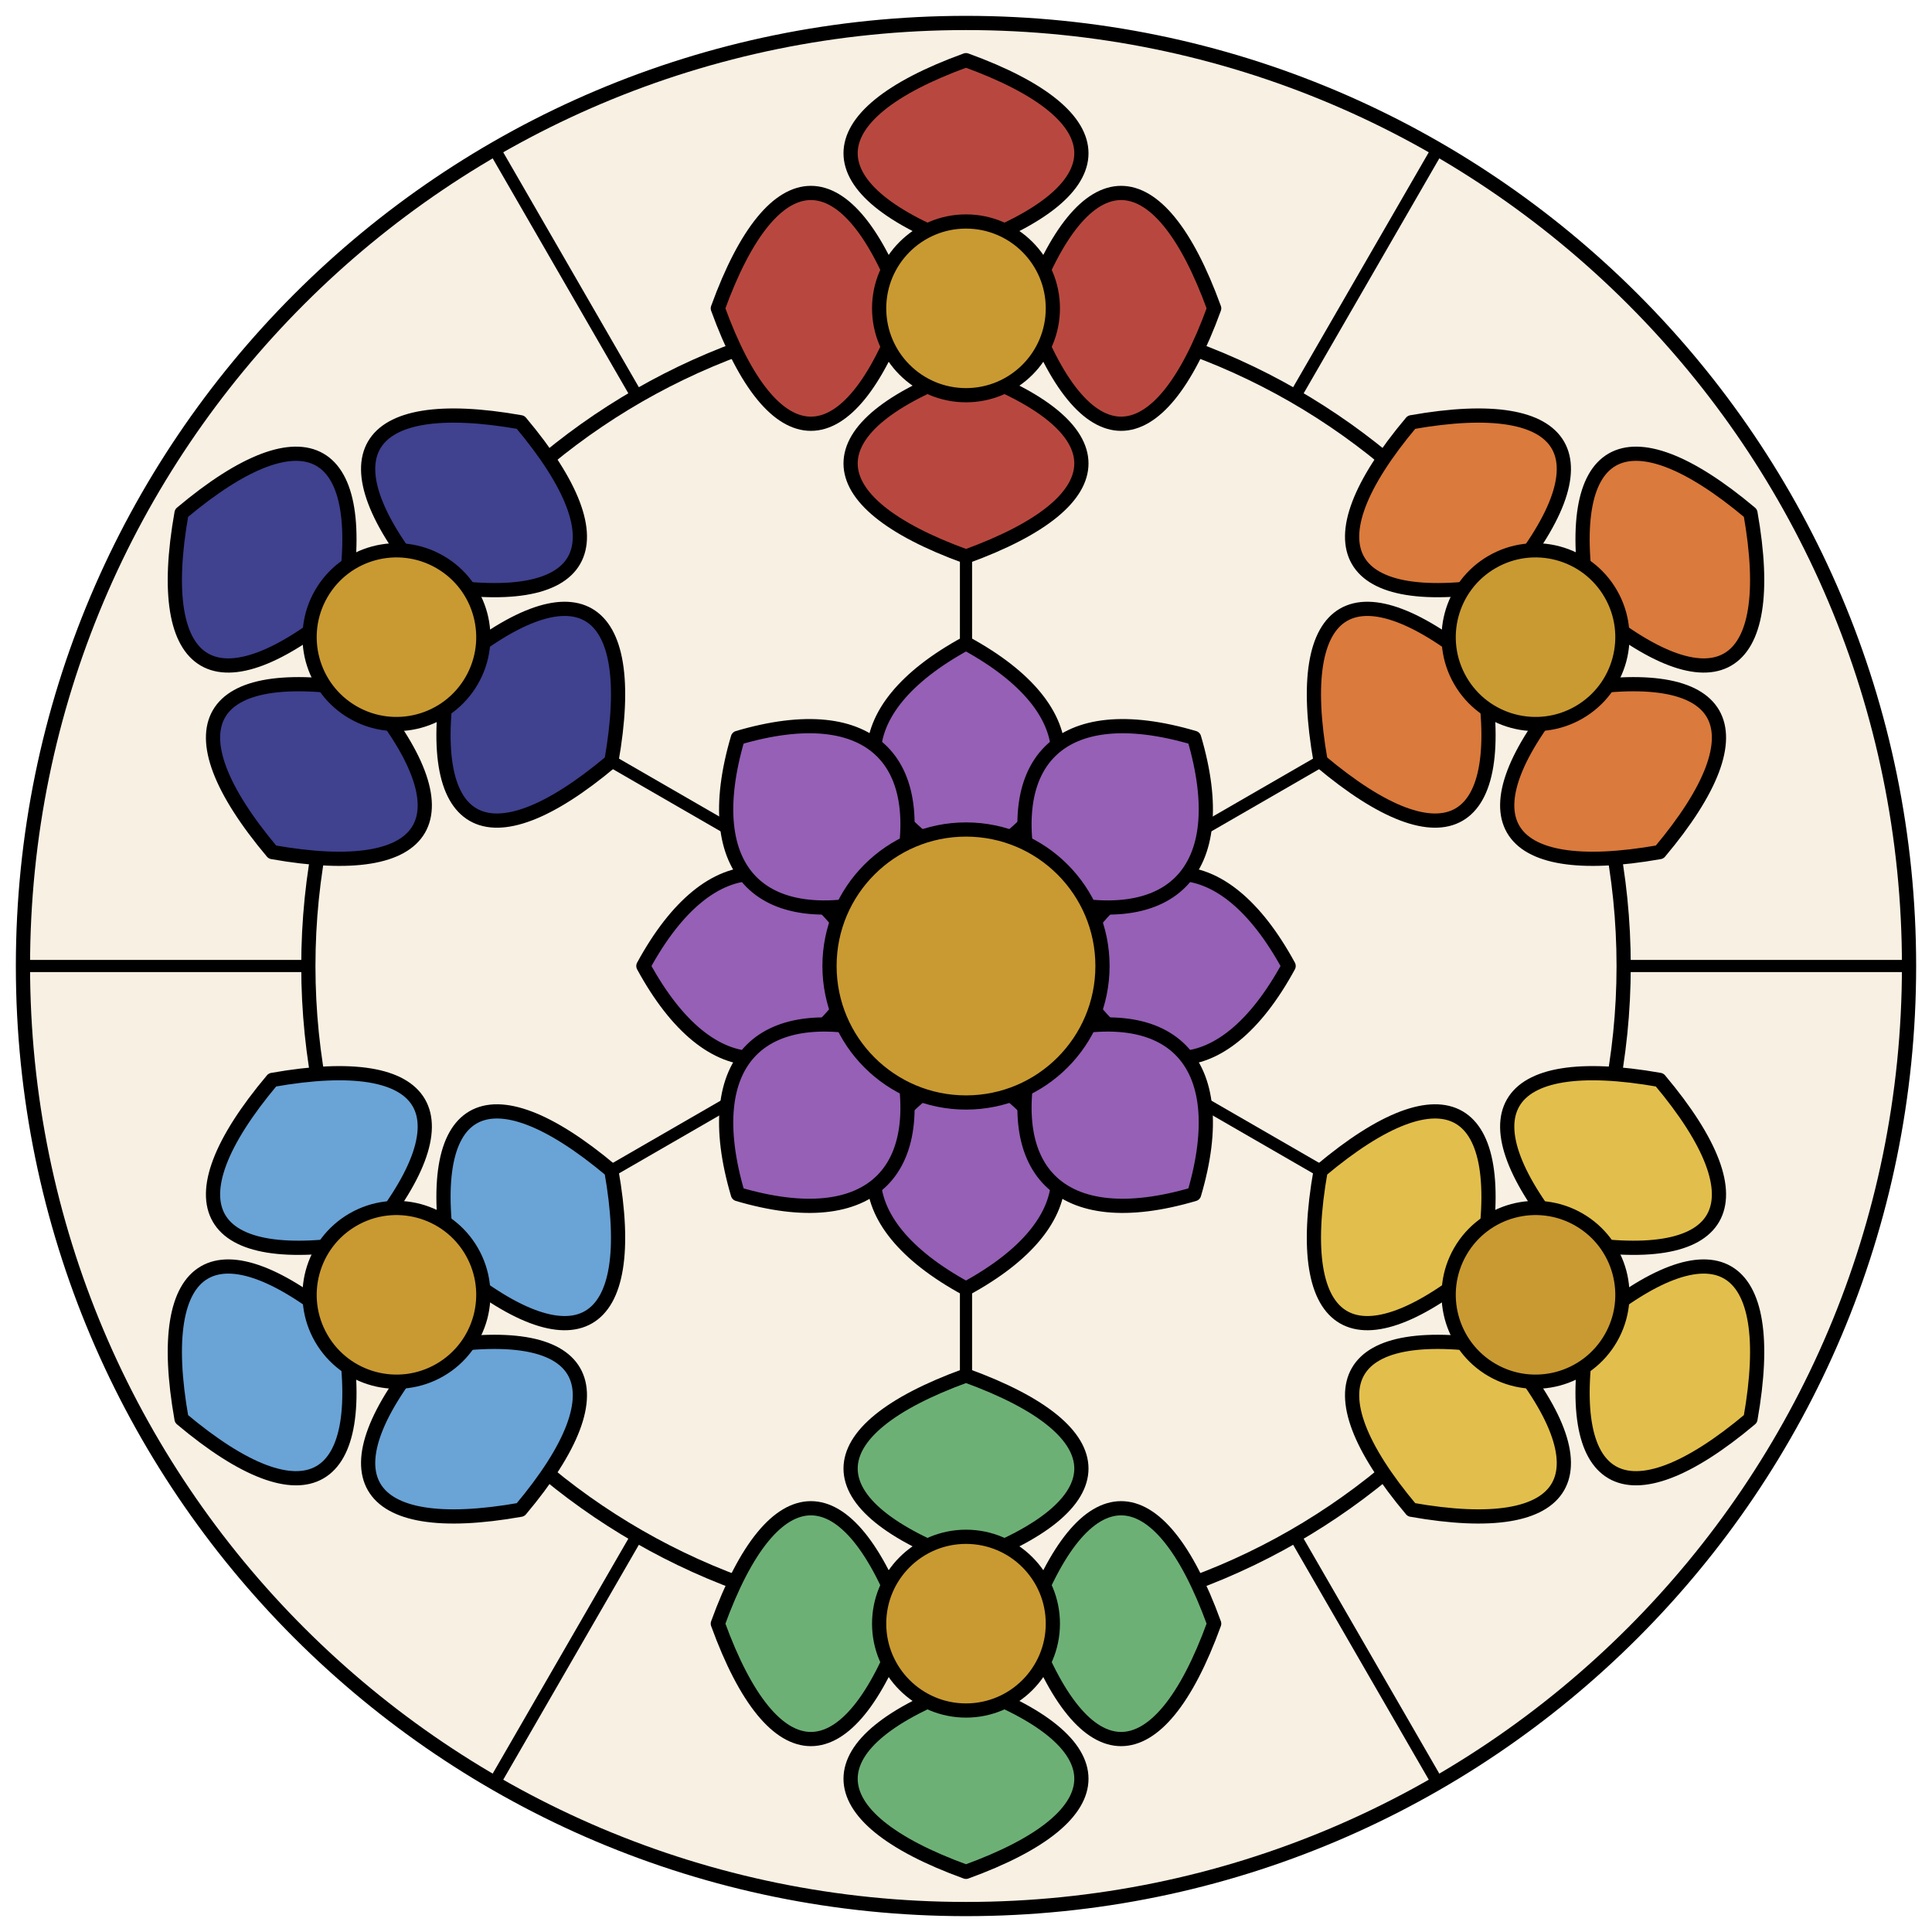
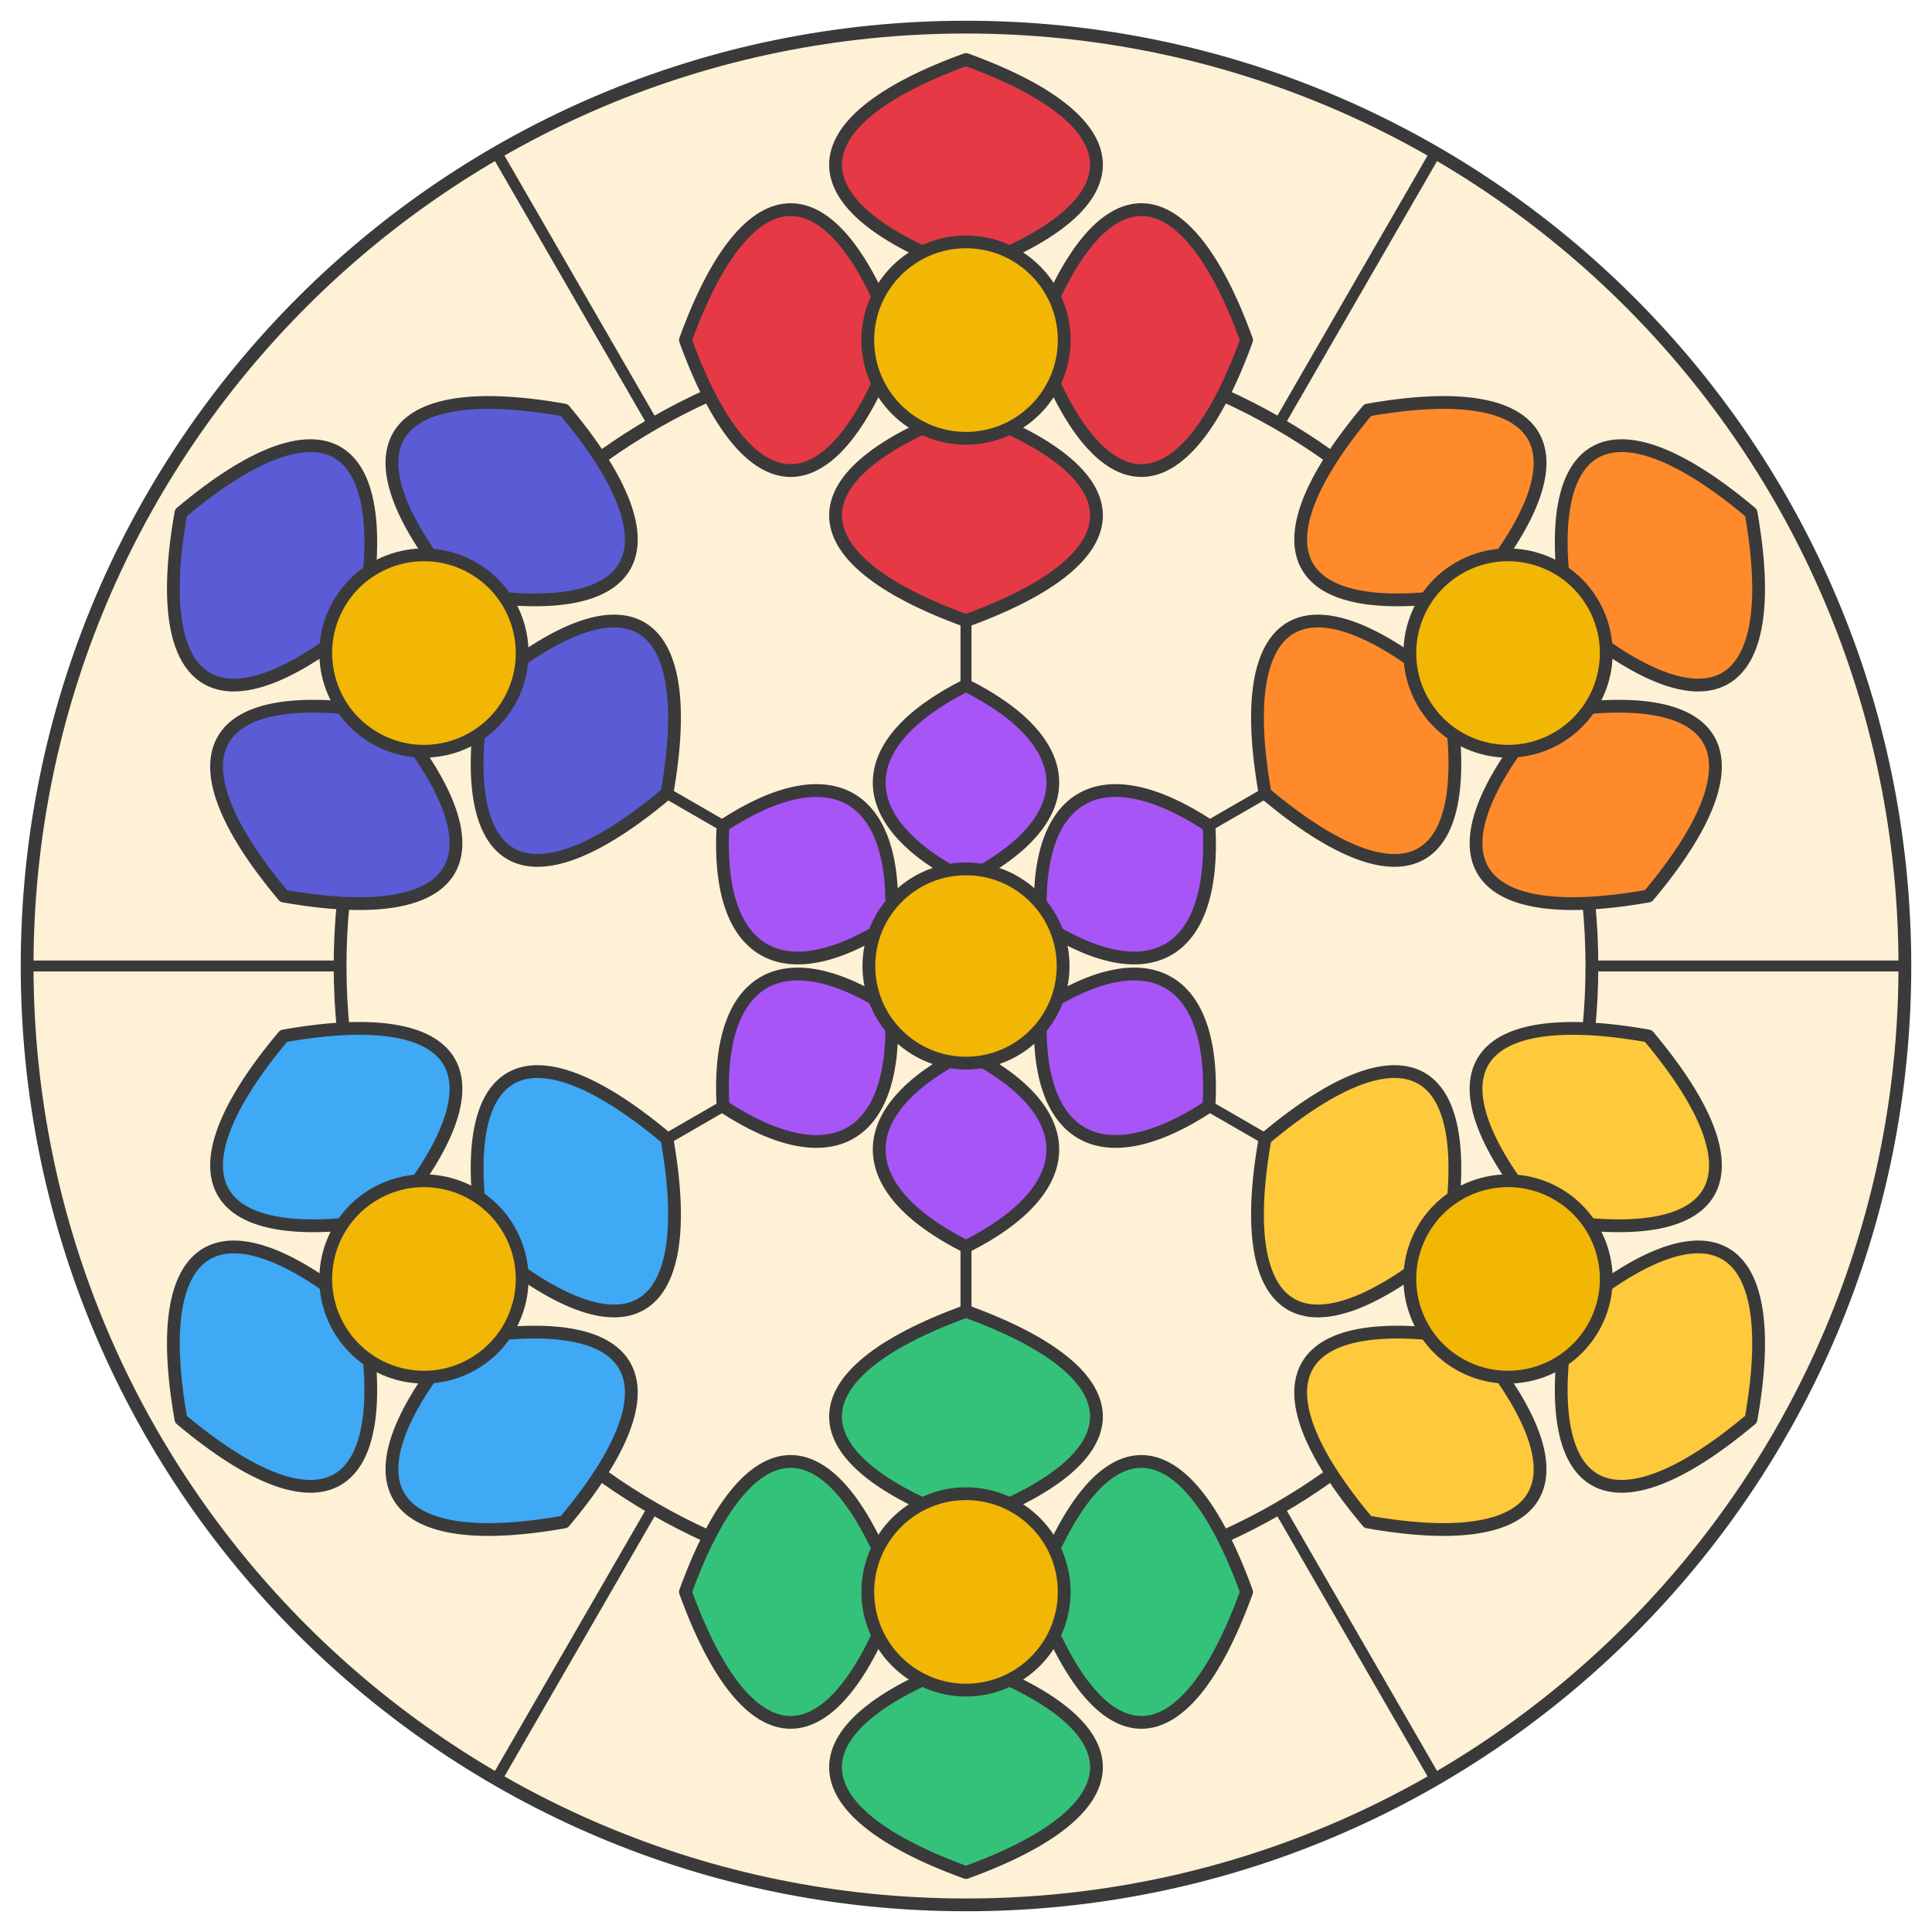
- <svg xmlns="http://www.w3.org/2000/svg" width="168mm" height="168mm" viewBox="-84 -84 168 168">
-   <g transform="scale(1.079)">
-     <circle cx="0" cy="0" r="76" fill="#F7F0E3" stroke="#000000" stroke-width="1.145" stroke-linejoin="round" stroke-linecap="round" />
-     <circle cx="0" cy="0" r="53" fill="none" stroke="#000000" stroke-width="1.145" stroke-linejoin="round" stroke-linecap="round" />
-     <path d="M26.5,-45.899 L38,-65.818" fill="none" stroke="#000000" stroke-width="0.981" stroke-linejoin="round" stroke-linecap="round" />
-     <path d="M0,0 L0,-53" fill="none" stroke="#000000" stroke-width="0.981" stroke-linejoin="round" stroke-linecap="round" />
-     <path d="M53,0 L76,0" fill="none" stroke="#000000" stroke-width="0.981" stroke-linejoin="round" stroke-linecap="round" />
-     <path d="M0,0 L45.899,-26.5" fill="none" stroke="#000000" stroke-width="0.981" stroke-linejoin="round" stroke-linecap="round" />
-     <path d="M26.5,45.899 L38,65.818" fill="none" stroke="#000000" stroke-width="0.981" stroke-linejoin="round" stroke-linecap="round" />
-     <path d="M0,0 L45.899,26.5" fill="none" stroke="#000000" stroke-width="0.981" stroke-linejoin="round" stroke-linecap="round" />
-     <path d="M-26.5,45.899 L-38,65.818" fill="none" stroke="#000000" stroke-width="0.981" stroke-linejoin="round" stroke-linecap="round" />
-     <path d="M0,0 L0,53" fill="none" stroke="#000000" stroke-width="0.981" stroke-linejoin="round" stroke-linecap="round" />
-     <path d="M-53,0 L-76,0" fill="none" stroke="#000000" stroke-width="0.981" stroke-linejoin="round" stroke-linecap="round" />
-     <path d="M0,0 L-45.899,26.5" fill="none" stroke="#000000" stroke-width="0.981" stroke-linejoin="round" stroke-linecap="round" />
-     <path d="M-26.5,-45.899 L-38,-65.818" fill="none" stroke="#000000" stroke-width="0.981" stroke-linejoin="round" stroke-linecap="round" />
-     <path d="M0,0 L-45.899,-26.5" fill="none" stroke="#000000" stroke-width="0.981" stroke-linejoin="round" stroke-linecap="round" />
+ <svg xmlns="http://www.w3.org/2000/svg" width="140mm" height="140mm" viewBox="-70 -70 140 140">
+   <g transform="scale(0.782)">
+     <circle cx="0" cy="0" r="87" fill="#FFF1D6" stroke="#3A3A3A" stroke-width="1.185" stroke-linejoin="round" stroke-linecap="round" />
+     <circle cx="0" cy="0" r="58" fill="none" stroke="#3A3A3A" stroke-width="1.185" stroke-linejoin="round" stroke-linecap="round" />
+     <path d="M29,-50.229 L43.5,-75.344" fill="none" stroke="#3A3A3A" stroke-width="1.016" stroke-linejoin="round" stroke-linecap="round" />
+     <path d="M0,0 L0,-58" fill="none" stroke="#3A3A3A" stroke-width="1.016" stroke-linejoin="round" stroke-linecap="round" />
+     <path d="M58,0 L87,0" fill="none" stroke="#3A3A3A" stroke-width="1.016" stroke-linejoin="round" stroke-linecap="round" />
+     <path d="M0,0 L50.229,-29" fill="none" stroke="#3A3A3A" stroke-width="1.016" stroke-linejoin="round" stroke-linecap="round" />
+     <path d="M29,50.229 L43.5,75.344" fill="none" stroke="#3A3A3A" stroke-width="1.016" stroke-linejoin="round" stroke-linecap="round" />
+     <path d="M0,0 L50.229,29" fill="none" stroke="#3A3A3A" stroke-width="1.016" stroke-linejoin="round" stroke-linecap="round" />
+     <path d="M-29,50.229 L-43.5,75.344" fill="none" stroke="#3A3A3A" stroke-width="1.016" stroke-linejoin="round" stroke-linecap="round" />
+     <path d="M0,0 L0,58" fill="none" stroke="#3A3A3A" stroke-width="1.016" stroke-linejoin="round" stroke-linecap="round" />
+     <path d="M-58,0 L-87,0" fill="none" stroke="#3A3A3A" stroke-width="1.016" stroke-linejoin="round" stroke-linecap="round" />
+     <path d="M0,0 L-50.229,29" fill="none" stroke="#3A3A3A" stroke-width="1.016" stroke-linejoin="round" stroke-linecap="round" />
+     <path d="M-29,-50.229 L-43.5,-75.344" fill="none" stroke="#3A3A3A" stroke-width="1.016" stroke-linejoin="round" stroke-linecap="round" />
+     <path d="M0,0 L-50.229,-29" fill="none" stroke="#3A3A3A" stroke-width="1.016" stroke-linejoin="round" stroke-linecap="round" />
    <g transform="translate(0,0) rotate(0)">
      <g class="petalo-flor">
-         <path d="M0,-8 C9.92,-13.4 9.92,-20.6 0,-26 C-9.92,-20.6 -9.92,-13.4 0,-8 Z" fill="#9560B5" stroke="#000000" stroke-width="1.145" stroke-linejoin="round" stroke-linecap="round" />
+         <path d="M0,-8 C10.726,-13.4 10.726,-20.6 0,-26 C-10.726,-20.6 -10.726,-13.4 0,-8 Z" fill="#A855F7" stroke="#3A3A3A" stroke-width="1.185" stroke-linejoin="round" stroke-linecap="round" />
      </g>
      <g class="petalo-flor">
-         <path d="M8,0 C13.4,9.92 20.6,9.92 26,0 C20.6,-9.92 13.4,-9.92 8,0 Z" fill="#9560B5" stroke="#000000" stroke-width="1.145" stroke-linejoin="round" stroke-linecap="round" />
+         <path d="M6.928,4 C6.242,15.989 12.477,19.589 22.517,13 C23.203,1.011 16.968,-2.589 6.928,4 Z" fill="#A855F7" stroke="#3A3A3A" stroke-width="1.185" stroke-linejoin="round" stroke-linecap="round" />
      </g>
      <g class="petalo-flor">
-         <path d="M0,8 C-9.92,13.4 -9.92,20.6 0,26 C9.92,20.6 9.92,13.4 0,8 Z" fill="#9560B5" stroke="#000000" stroke-width="1.145" stroke-linejoin="round" stroke-linecap="round" />
+         <path d="M-6.928,4 C-16.968,-2.589 -23.203,1.011 -22.517,13 C-12.477,19.589 -6.242,15.989 -6.928,4 Z" fill="#A855F7" stroke="#3A3A3A" stroke-width="1.185" stroke-linejoin="round" stroke-linecap="round" />
      </g>
      <g class="petalo-flor">
-         <path d="M-8,0 C-13.4,-9.92 -20.6,-9.92 -26,0 C-20.6,9.92 -13.4,9.92 -8,0 Z" fill="#9560B5" stroke="#000000" stroke-width="1.145" stroke-linejoin="round" stroke-linecap="round" />
+         <path d="M6.928,-4 C16.968,2.589 23.203,-1.011 22.517,-13 C12.477,-19.589 6.242,-15.989 6.928,-4 Z" fill="#A855F7" stroke="#3A3A3A" stroke-width="1.185" stroke-linejoin="round" stroke-linecap="round" />
      </g>
      <g class="petalo-flor">
-         <path d="M5.657,-5.657 C16.49,-2.461 21.581,-7.552 18.385,-18.385 C7.552,-21.581 2.461,-16.49 5.657,-5.657 Z" fill="#9560B5" stroke="#000000" stroke-width="1.145" stroke-linejoin="round" stroke-linecap="round" />
+         <path d="M0,8 C-10.726,13.4 -10.726,20.6 0,26 C10.726,20.6 10.726,13.4 0,8 Z" fill="#A855F7" stroke="#3A3A3A" stroke-width="1.185" stroke-linejoin="round" stroke-linecap="round" />
      </g>
      <g class="petalo-flor">
-         <path d="M5.657,5.657 C2.461,16.49 7.552,21.581 18.385,18.385 C21.581,7.552 16.49,2.461 5.657,5.657 Z" fill="#9560B5" stroke="#000000" stroke-width="1.145" stroke-linejoin="round" stroke-linecap="round" />
+         <path d="M-6.928,-4 C-6.242,-15.989 -12.477,-19.589 -22.517,-13 C-23.203,-1.011 -16.968,2.589 -6.928,-4 Z" fill="#A855F7" stroke="#3A3A3A" stroke-width="1.185" stroke-linejoin="round" stroke-linecap="round" />
+       </g>
+       <circle cx="0" cy="0" r="9" fill="#F2B705" stroke="#3A3A3A" stroke-width="1.185" stroke-linejoin="round" stroke-linecap="round" />
+     </g>
+     <g transform="translate(0,-58) rotate(0)">
+       <g class="petalo-flor">
+         <path d="M0,-6.5 C16.12,-12.35 16.12,-20.15 0,-26 C-16.12,-20.15 -16.12,-12.35 0,-6.5 Z" fill="#E63946" stroke="#3A3A3A" stroke-width="1.185" stroke-linejoin="round" stroke-linecap="round" />
      </g>
      <g class="petalo-flor">
-         <path d="M-5.657,5.657 C-16.49,2.461 -21.581,7.552 -18.385,18.385 C-7.552,21.581 -2.461,16.49 -5.657,5.657 Z" fill="#9560B5" stroke="#000000" stroke-width="1.145" stroke-linejoin="round" stroke-linecap="round" />
+         <path d="M0,6.5 C-16.12,12.35 -16.12,20.15 0,26 C16.12,20.15 16.12,12.35 0,6.5 Z" fill="#E63946" stroke="#3A3A3A" stroke-width="1.185" stroke-linejoin="round" stroke-linecap="round" />
      </g>
      <g class="petalo-flor">
-         <path d="M-5.657,-5.657 C-2.461,-16.49 -7.552,-21.581 -18.385,-18.385 C-21.581,-7.552 -16.49,-2.461 -5.657,-5.657 Z" fill="#9560B5" stroke="#000000" stroke-width="1.145" stroke-linejoin="round" stroke-linecap="round" />
-       </g>
-       <circle cx="0" cy="0" r="11" fill="#C99A32" stroke="#000000" stroke-width="1.145" stroke-linejoin="round" stroke-linecap="round" />
-     </g>
-     <g transform="translate(0,-53) rotate(0)">
-       <g class="petalo-flor">
-         <path d="M0,-5 C12.4,-9.5 12.4,-15.5 0,-20 C-12.4,-15.5 -12.4,-9.5 0,-5 Z" fill="#B8483F" stroke="#000000" stroke-width="1.145" stroke-linejoin="round" stroke-linecap="round" />
+         <path d="M6.5,0 C12.35,16.12 20.15,16.12 26,0 C20.15,-16.12 12.35,-16.12 6.5,0 Z" fill="#E63946" stroke="#3A3A3A" stroke-width="1.185" stroke-linejoin="round" stroke-linecap="round" />
      </g>
      <g class="petalo-flor">
-         <path d="M0,5 C-12.4,9.5 -12.4,15.5 0,20 C12.4,15.5 12.4,9.5 0,5 Z" fill="#B8483F" stroke="#000000" stroke-width="1.145" stroke-linejoin="round" stroke-linecap="round" />
+         <path d="M-6.5,0 C-12.35,-16.12 -20.15,-16.12 -26,0 C-20.15,16.12 -12.35,16.12 -6.5,0 Z" fill="#E63946" stroke="#3A3A3A" stroke-width="1.185" stroke-linejoin="round" stroke-linecap="round" />
+       </g>
+       <circle cx="0" cy="0" r="9.1" fill="#F2B705" stroke="#3A3A3A" stroke-width="1.185" stroke-linejoin="round" stroke-linecap="round" />
+     </g>
+     <g transform="translate(50.229,-29) rotate(60)">
+       <g class="petalo-flor">
+         <path d="M0,-6.5 C16.12,-12.35 16.12,-20.15 0,-26 C-16.12,-20.15 -16.12,-12.35 0,-6.5 Z" fill="#FF8A2B" stroke="#3A3A3A" stroke-width="1.185" stroke-linejoin="round" stroke-linecap="round" />
      </g>
      <g class="petalo-flor">
-         <path d="M5,0 C9.5,12.4 15.5,12.4 20,0 C15.5,-12.4 9.5,-12.4 5,0 Z" fill="#B8483F" stroke="#000000" stroke-width="1.145" stroke-linejoin="round" stroke-linecap="round" />
+         <path d="M0,6.5 C-16.12,12.35 -16.12,20.15 0,26 C16.12,20.15 16.12,12.35 0,6.5 Z" fill="#FF8A2B" stroke="#3A3A3A" stroke-width="1.185" stroke-linejoin="round" stroke-linecap="round" />
      </g>
      <g class="petalo-flor">
-         <path d="M-5,0 C-9.5,-12.4 -15.5,-12.4 -20,0 C-15.5,12.4 -9.5,12.4 -5,0 Z" fill="#B8483F" stroke="#000000" stroke-width="1.145" stroke-linejoin="round" stroke-linecap="round" />
-       </g>
-       <circle cx="0" cy="0" r="7" fill="#C99A32" stroke="#000000" stroke-width="1.145" stroke-linejoin="round" stroke-linecap="round" />
-     </g>
-     <g transform="translate(45.899,-26.5) rotate(60)">
-       <g class="petalo-flor">
-         <path d="M0,-5 C12.4,-9.5 12.4,-15.5 0,-20 C-12.4,-15.5 -12.4,-9.5 0,-5 Z" fill="#DA7A3C" stroke="#000000" stroke-width="1.145" stroke-linejoin="round" stroke-linecap="round" />
+         <path d="M6.5,0 C12.35,16.12 20.15,16.12 26,0 C20.15,-16.12 12.35,-16.12 6.5,0 Z" fill="#FF8A2B" stroke="#3A3A3A" stroke-width="1.185" stroke-linejoin="round" stroke-linecap="round" />
      </g>
      <g class="petalo-flor">
-         <path d="M0,5 C-12.4,9.5 -12.4,15.5 0,20 C12.4,15.5 12.4,9.5 0,5 Z" fill="#DA7A3C" stroke="#000000" stroke-width="1.145" stroke-linejoin="round" stroke-linecap="round" />
+         <path d="M-6.5,0 C-12.35,-16.12 -20.15,-16.12 -26,0 C-20.15,16.12 -12.35,16.12 -6.5,0 Z" fill="#FF8A2B" stroke="#3A3A3A" stroke-width="1.185" stroke-linejoin="round" stroke-linecap="round" />
+       </g>
+       <circle cx="0" cy="0" r="9.1" fill="#F2B705" stroke="#3A3A3A" stroke-width="1.185" stroke-linejoin="round" stroke-linecap="round" />
+     </g>
+     <g transform="translate(50.229,29) rotate(120)">
+       <g class="petalo-flor">
+         <path d="M0,-6.5 C16.12,-12.35 16.12,-20.15 0,-26 C-16.12,-20.15 -16.12,-12.35 0,-6.5 Z" fill="#FFC93C" stroke="#3A3A3A" stroke-width="1.185" stroke-linejoin="round" stroke-linecap="round" />
      </g>
      <g class="petalo-flor">
-         <path d="M5,0 C9.5,12.4 15.5,12.4 20,0 C15.5,-12.4 9.5,-12.4 5,0 Z" fill="#DA7A3C" stroke="#000000" stroke-width="1.145" stroke-linejoin="round" stroke-linecap="round" />
+         <path d="M0,6.5 C-16.12,12.35 -16.12,20.15 0,26 C16.12,20.15 16.12,12.35 0,6.5 Z" fill="#FFC93C" stroke="#3A3A3A" stroke-width="1.185" stroke-linejoin="round" stroke-linecap="round" />
      </g>
      <g class="petalo-flor">
-         <path d="M-5,0 C-9.5,-12.4 -15.5,-12.4 -20,0 C-15.5,12.4 -9.5,12.4 -5,0 Z" fill="#DA7A3C" stroke="#000000" stroke-width="1.145" stroke-linejoin="round" stroke-linecap="round" />
-       </g>
-       <circle cx="0" cy="0" r="7" fill="#C99A32" stroke="#000000" stroke-width="1.145" stroke-linejoin="round" stroke-linecap="round" />
-     </g>
-     <g transform="translate(45.899,26.5) rotate(120)">
-       <g class="petalo-flor">
-         <path d="M0,-5 C12.4,-9.5 12.4,-15.5 0,-20 C-12.4,-15.5 -12.4,-9.5 0,-5 Z" fill="#E2BF4C" stroke="#000000" stroke-width="1.145" stroke-linejoin="round" stroke-linecap="round" />
+         <path d="M6.5,0 C12.35,16.12 20.15,16.12 26,0 C20.15,-16.12 12.35,-16.12 6.5,0 Z" fill="#FFC93C" stroke="#3A3A3A" stroke-width="1.185" stroke-linejoin="round" stroke-linecap="round" />
      </g>
      <g class="petalo-flor">
-         <path d="M0,5 C-12.4,9.5 -12.4,15.5 0,20 C12.4,15.5 12.4,9.5 0,5 Z" fill="#E2BF4C" stroke="#000000" stroke-width="1.145" stroke-linejoin="round" stroke-linecap="round" />
+         <path d="M-6.5,0 C-12.35,-16.12 -20.15,-16.12 -26,0 C-20.15,16.12 -12.35,16.12 -6.5,0 Z" fill="#FFC93C" stroke="#3A3A3A" stroke-width="1.185" stroke-linejoin="round" stroke-linecap="round" />
+       </g>
+       <circle cx="0" cy="0" r="9.1" fill="#F2B705" stroke="#3A3A3A" stroke-width="1.185" stroke-linejoin="round" stroke-linecap="round" />
+     </g>
+     <g transform="translate(0,58) rotate(180)">
+       <g class="petalo-flor">
+         <path d="M0,-6.5 C16.12,-12.35 16.12,-20.15 0,-26 C-16.12,-20.15 -16.12,-12.35 0,-6.5 Z" fill="#34C27A" stroke="#3A3A3A" stroke-width="1.185" stroke-linejoin="round" stroke-linecap="round" />
      </g>
      <g class="petalo-flor">
-         <path d="M5,0 C9.5,12.4 15.5,12.4 20,0 C15.5,-12.4 9.5,-12.4 5,0 Z" fill="#E2BF4C" stroke="#000000" stroke-width="1.145" stroke-linejoin="round" stroke-linecap="round" />
+         <path d="M0,6.5 C-16.12,12.35 -16.12,20.15 0,26 C16.12,20.15 16.12,12.35 0,6.5 Z" fill="#34C27A" stroke="#3A3A3A" stroke-width="1.185" stroke-linejoin="round" stroke-linecap="round" />
      </g>
      <g class="petalo-flor">
-         <path d="M-5,0 C-9.5,-12.4 -15.5,-12.4 -20,0 C-15.5,12.4 -9.5,12.4 -5,0 Z" fill="#E2BF4C" stroke="#000000" stroke-width="1.145" stroke-linejoin="round" stroke-linecap="round" />
-       </g>
-       <circle cx="0" cy="0" r="7" fill="#C99A32" stroke="#000000" stroke-width="1.145" stroke-linejoin="round" stroke-linecap="round" />
-     </g>
-     <g transform="translate(0,53) rotate(180)">
-       <g class="petalo-flor">
-         <path d="M0,-5 C12.4,-9.5 12.4,-15.5 0,-20 C-12.4,-15.5 -12.4,-9.5 0,-5 Z" fill="#6DB076" stroke="#000000" stroke-width="1.145" stroke-linejoin="round" stroke-linecap="round" />
+         <path d="M6.5,0 C12.35,16.12 20.15,16.12 26,0 C20.15,-16.12 12.35,-16.12 6.5,0 Z" fill="#34C27A" stroke="#3A3A3A" stroke-width="1.185" stroke-linejoin="round" stroke-linecap="round" />
      </g>
      <g class="petalo-flor">
-         <path d="M0,5 C-12.4,9.5 -12.4,15.5 0,20 C12.4,15.5 12.4,9.5 0,5 Z" fill="#6DB076" stroke="#000000" stroke-width="1.145" stroke-linejoin="round" stroke-linecap="round" />
+         <path d="M-6.5,0 C-12.35,-16.12 -20.15,-16.12 -26,0 C-20.15,16.12 -12.35,16.12 -6.5,0 Z" fill="#34C27A" stroke="#3A3A3A" stroke-width="1.185" stroke-linejoin="round" stroke-linecap="round" />
+       </g>
+       <circle cx="0" cy="0" r="9.1" fill="#F2B705" stroke="#3A3A3A" stroke-width="1.185" stroke-linejoin="round" stroke-linecap="round" />
+     </g>
+     <g transform="translate(-50.229,29) rotate(240)">
+       <g class="petalo-flor">
+         <path d="M0,-6.5 C16.12,-12.35 16.12,-20.15 0,-26 C-16.12,-20.15 -16.12,-12.35 0,-6.5 Z" fill="#3FA9F5" stroke="#3A3A3A" stroke-width="1.185" stroke-linejoin="round" stroke-linecap="round" />
      </g>
      <g class="petalo-flor">
-         <path d="M5,0 C9.5,12.4 15.5,12.4 20,0 C15.5,-12.4 9.5,-12.4 5,0 Z" fill="#6DB076" stroke="#000000" stroke-width="1.145" stroke-linejoin="round" stroke-linecap="round" />
+         <path d="M0,6.5 C-16.12,12.35 -16.12,20.15 0,26 C16.12,20.15 16.12,12.35 0,6.5 Z" fill="#3FA9F5" stroke="#3A3A3A" stroke-width="1.185" stroke-linejoin="round" stroke-linecap="round" />
      </g>
      <g class="petalo-flor">
-         <path d="M-5,0 C-9.5,-12.4 -15.5,-12.4 -20,0 C-15.5,12.4 -9.5,12.4 -5,0 Z" fill="#6DB076" stroke="#000000" stroke-width="1.145" stroke-linejoin="round" stroke-linecap="round" />
-       </g>
-       <circle cx="0" cy="0" r="7" fill="#C99A32" stroke="#000000" stroke-width="1.145" stroke-linejoin="round" stroke-linecap="round" />
-     </g>
-     <g transform="translate(-45.899,26.5) rotate(240)">
-       <g class="petalo-flor">
-         <path d="M0,-5 C12.4,-9.5 12.4,-15.5 0,-20 C-12.4,-15.5 -12.4,-9.5 0,-5 Z" fill="#6AA3D6" stroke="#000000" stroke-width="1.145" stroke-linejoin="round" stroke-linecap="round" />
+         <path d="M6.5,0 C12.35,16.12 20.15,16.12 26,0 C20.15,-16.12 12.35,-16.12 6.5,0 Z" fill="#3FA9F5" stroke="#3A3A3A" stroke-width="1.185" stroke-linejoin="round" stroke-linecap="round" />
      </g>
      <g class="petalo-flor">
-         <path d="M0,5 C-12.4,9.5 -12.4,15.5 0,20 C12.4,15.5 12.4,9.5 0,5 Z" fill="#6AA3D6" stroke="#000000" stroke-width="1.145" stroke-linejoin="round" stroke-linecap="round" />
+         <path d="M-6.5,0 C-12.35,-16.12 -20.15,-16.12 -26,0 C-20.15,16.12 -12.35,16.12 -6.5,0 Z" fill="#3FA9F5" stroke="#3A3A3A" stroke-width="1.185" stroke-linejoin="round" stroke-linecap="round" />
+       </g>
+       <circle cx="0" cy="0" r="9.1" fill="#F2B705" stroke="#3A3A3A" stroke-width="1.185" stroke-linejoin="round" stroke-linecap="round" />
+     </g>
+     <g transform="translate(-50.229,-29) rotate(300)">
+       <g class="petalo-flor">
+         <path d="M0,-6.5 C16.12,-12.35 16.12,-20.15 0,-26 C-16.12,-20.15 -16.12,-12.35 0,-6.5 Z" fill="#5B5BD6" stroke="#3A3A3A" stroke-width="1.185" stroke-linejoin="round" stroke-linecap="round" />
      </g>
      <g class="petalo-flor">
-         <path d="M5,0 C9.5,12.4 15.5,12.4 20,0 C15.5,-12.4 9.5,-12.4 5,0 Z" fill="#6AA3D6" stroke="#000000" stroke-width="1.145" stroke-linejoin="round" stroke-linecap="round" />
+         <path d="M0,6.5 C-16.12,12.35 -16.12,20.15 0,26 C16.12,20.15 16.12,12.35 0,6.5 Z" fill="#5B5BD6" stroke="#3A3A3A" stroke-width="1.185" stroke-linejoin="round" stroke-linecap="round" />
      </g>
      <g class="petalo-flor">
-         <path d="M-5,0 C-9.5,-12.4 -15.5,-12.4 -20,0 C-15.5,12.4 -9.5,12.4 -5,0 Z" fill="#6AA3D6" stroke="#000000" stroke-width="1.145" stroke-linejoin="round" stroke-linecap="round" />
-       </g>
-       <circle cx="0" cy="0" r="7" fill="#C99A32" stroke="#000000" stroke-width="1.145" stroke-linejoin="round" stroke-linecap="round" />
-     </g>
-     <g transform="translate(-45.899,-26.5) rotate(300)">
-       <g class="petalo-flor">
-         <path d="M0,-5 C12.4,-9.5 12.4,-15.5 0,-20 C-12.4,-15.5 -12.4,-9.5 0,-5 Z" fill="#40418F" stroke="#000000" stroke-width="1.145" stroke-linejoin="round" stroke-linecap="round" />
+         <path d="M6.5,0 C12.35,16.12 20.15,16.12 26,0 C20.15,-16.12 12.35,-16.12 6.5,0 Z" fill="#5B5BD6" stroke="#3A3A3A" stroke-width="1.185" stroke-linejoin="round" stroke-linecap="round" />
      </g>
      <g class="petalo-flor">
-         <path d="M0,5 C-12.4,9.5 -12.4,15.5 0,20 C12.4,15.5 12.4,9.5 0,5 Z" fill="#40418F" stroke="#000000" stroke-width="1.145" stroke-linejoin="round" stroke-linecap="round" />
+         <path d="M-6.5,0 C-12.35,-16.12 -20.15,-16.12 -26,0 C-20.15,16.12 -12.35,16.12 -6.5,0 Z" fill="#5B5BD6" stroke="#3A3A3A" stroke-width="1.185" stroke-linejoin="round" stroke-linecap="round" />
      </g>
-       <g class="petalo-flor">
-         <path d="M5,0 C9.5,12.4 15.5,12.4 20,0 C15.5,-12.4 9.5,-12.4 5,0 Z" fill="#40418F" stroke="#000000" stroke-width="1.145" stroke-linejoin="round" stroke-linecap="round" />
-       </g>
-       <g class="petalo-flor">
-         <path d="M-5,0 C-9.5,-12.4 -15.5,-12.4 -20,0 C-15.5,12.4 -9.5,12.4 -5,0 Z" fill="#40418F" stroke="#000000" stroke-width="1.145" stroke-linejoin="round" stroke-linecap="round" />
-       </g>
-       <circle cx="0" cy="0" r="7" fill="#C99A32" stroke="#000000" stroke-width="1.145" stroke-linejoin="round" stroke-linecap="round" />
+       <circle cx="0" cy="0" r="9.1" fill="#F2B705" stroke="#3A3A3A" stroke-width="1.185" stroke-linejoin="round" stroke-linecap="round" />
    </g>
  </g>
</svg>
